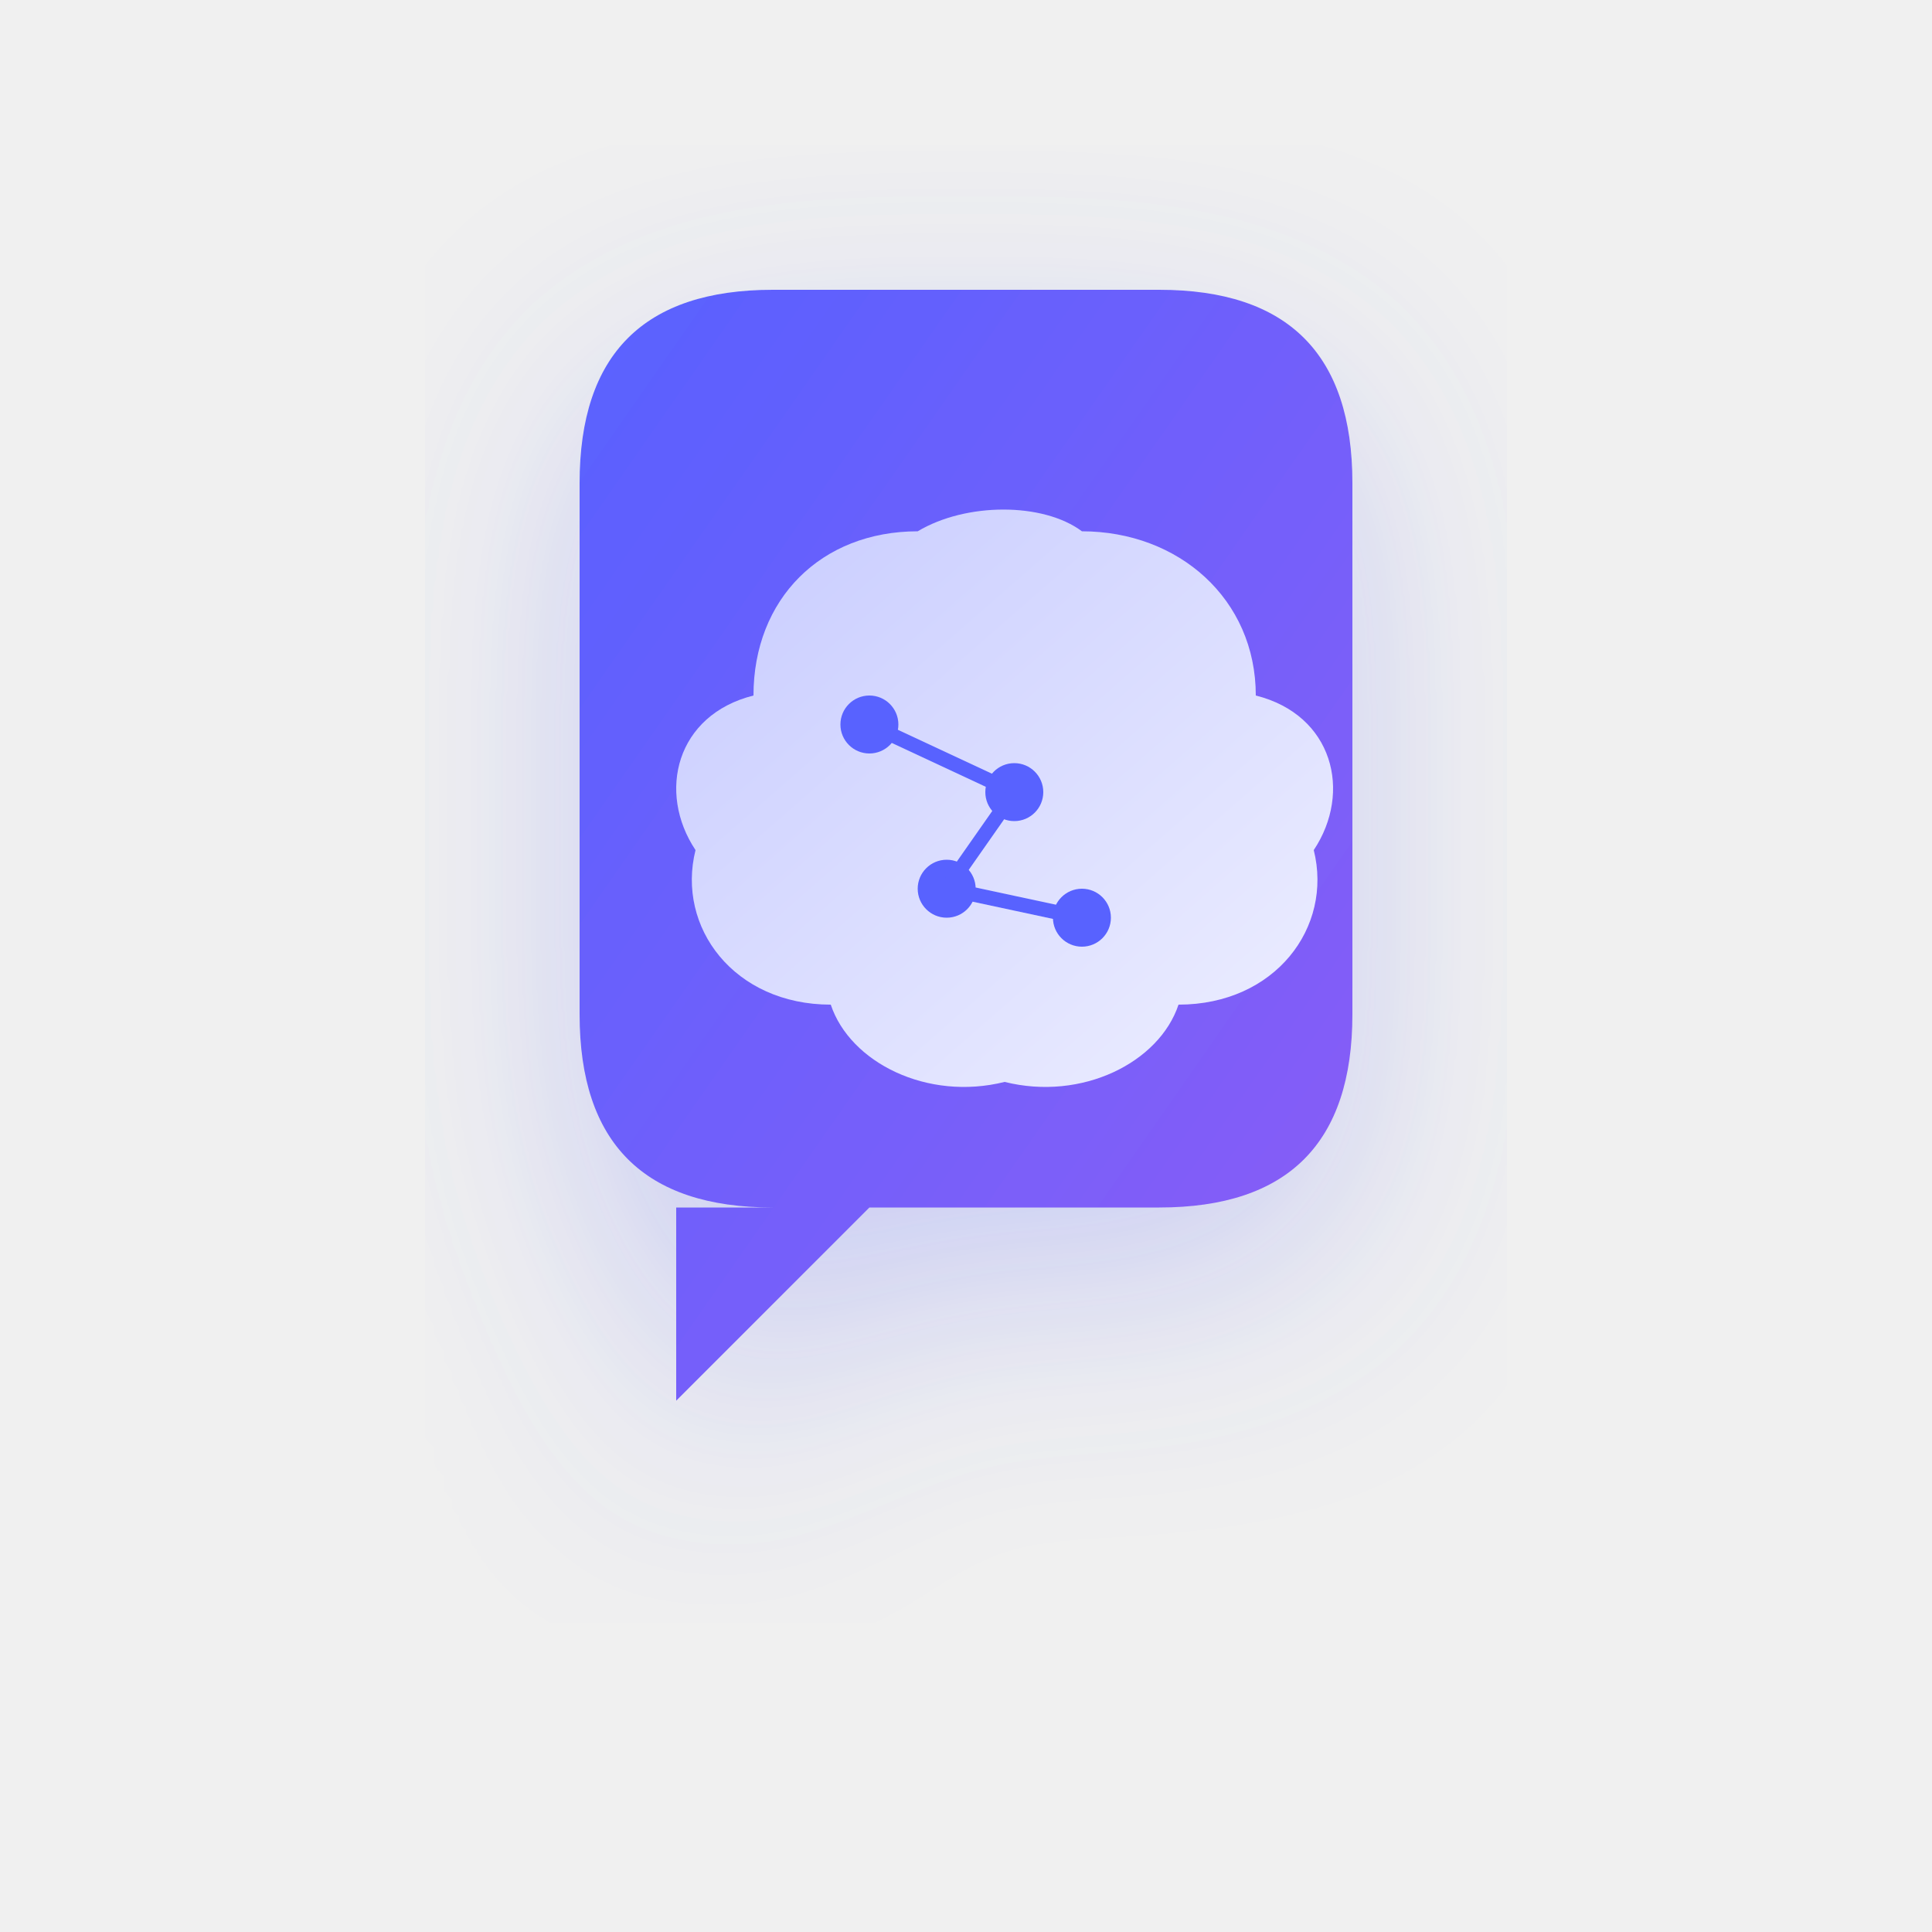
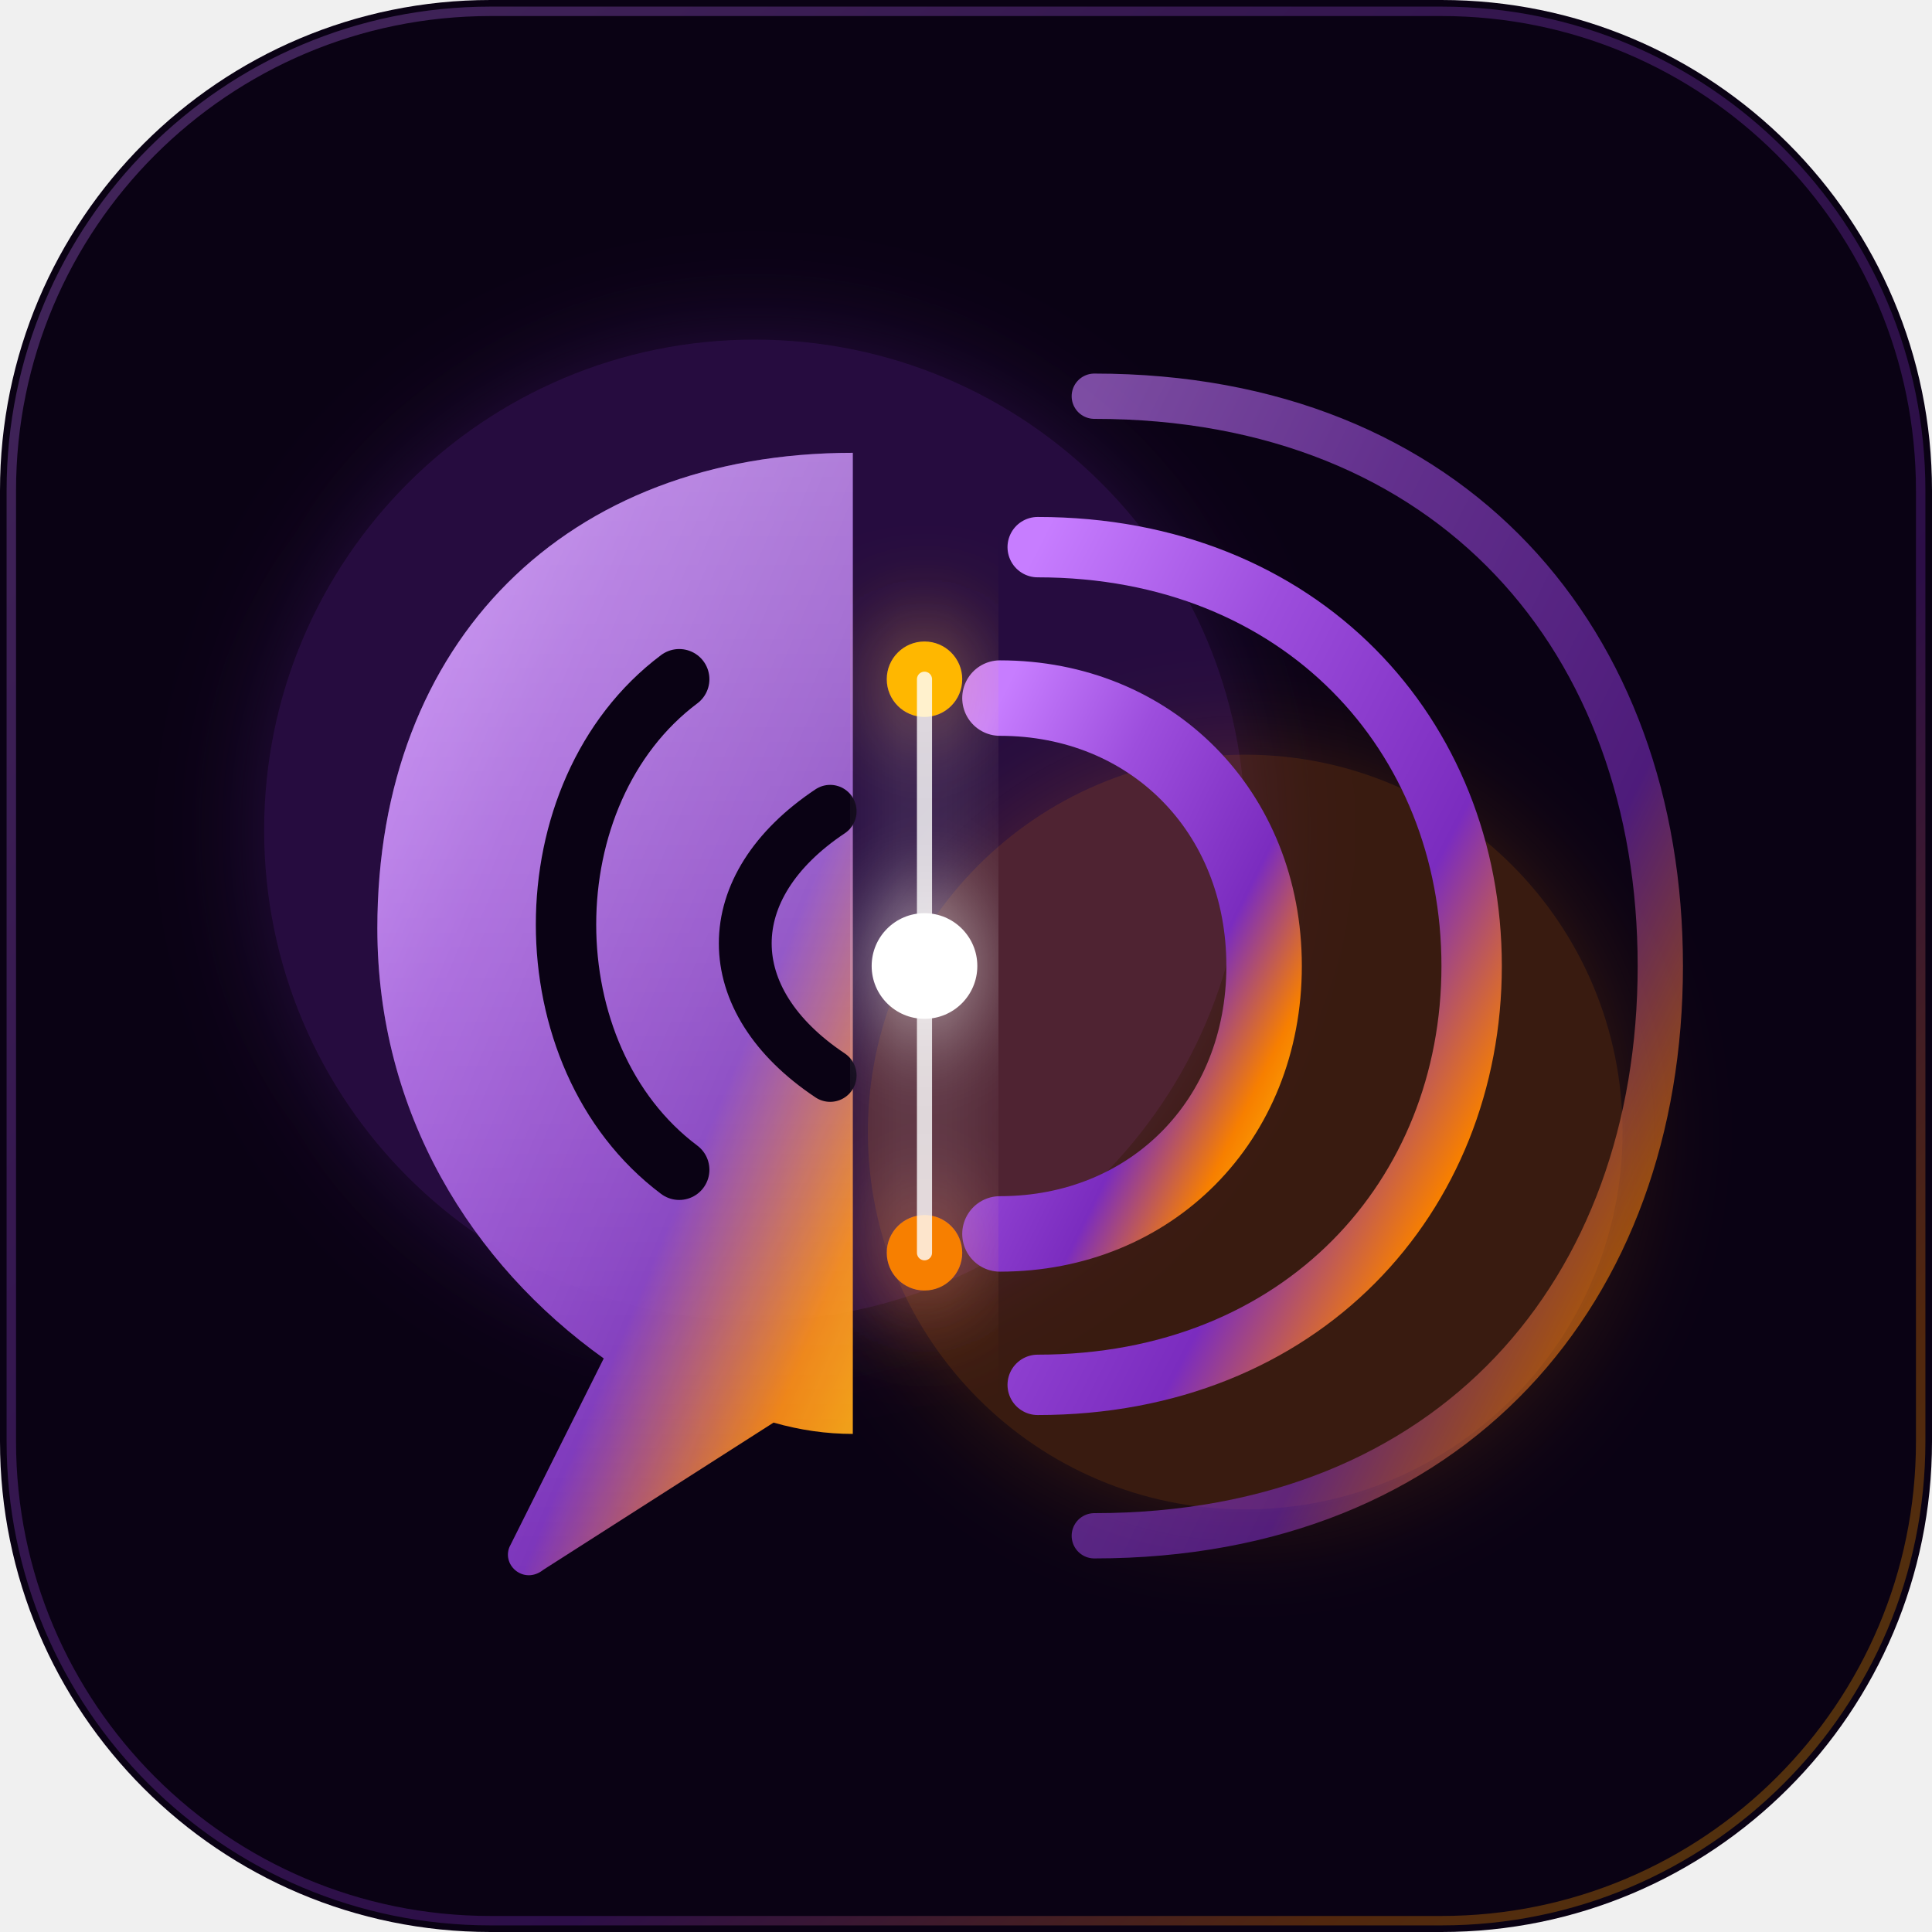
- <svg xmlns="http://www.w3.org/2000/svg" width="200" height="200" viewBox="0 0 200 200" fill="none">
+ <svg xmlns="http://www.w3.org/2000/svg" viewBox="0 0 512 512" fill="none">
  <defs>
-     <linearGradient id="bubbleGradient" x1="0" y1="0" x2="1" y2="1">
-       <stop offset="0%" stop-color="#5862FF" />
-       <stop offset="100%" stop-color="#8B5CF6" />
+     <linearGradient id="neonTheme" x1="0%" y1="0%" x2="100%" y2="100%">
+       <stop offset="0%" stop-color="#C77DFF" />
+       <stop offset="30%" stop-color="#9D4EDD" />
+       <stop offset="65%" stop-color="#7B2CBF" />
+       <stop offset="85%" stop-color="#F77F00" />
+       <stop offset="100%" stop-color="#FFB703" />
    </linearGradient>
-     <linearGradient id="brainGradient" x1="0" y1="0" x2="1" y2="1">
-       <stop offset="0%" stop-color="#C7CBFF" />
-       <stop offset="100%" stop-color="#EEEFFF" />
+     <filter id="softGlow" x="-20%" y="-20%" width="140%" height="140%">
+       <feGaussianBlur stdDeviation="14" result="blur" />
+       <feComposite in="SourceGraphic" in2="blur" operator="over" />
+     </filter>
+     <linearGradient id="glassEdge" x1="0%" y1="0%" x2="0%" y2="100%">
+       <stop offset="0%" stop-color="#ffffff" stop-opacity="0.35" />
+       <stop offset="100%" stop-color="#ffffff" stop-opacity="0.05" />
    </linearGradient>
-     <filter id="softShadow" x="-20%" y="-20%" width="140%" height="140%">
-       <feDropShadow dx="0" dy="8" stdDeviation="12" flood-color="#5862FF" flood-opacity="0.25" />
-     </filter>
  </defs>
-   <g filter="url(#softShadow)">
-     <path d="M60 50          Q60 30 80 30          H120          Q140 30 140 50          V105          Q140 125 120 125          H90          L70 145          V125          H80          Q60 125 60 105          Z" fill="url(#bubbleGradient)" />
-     <path d="M95 55          C85 55 78 62 78 72          C70 74 68 82 72 88          C70 96 76 104 86 104          C88 110 96 114 104 112          C112 114 120 110 122 104          C132 104 138 96 136 88          C140 82 138 74 130 72          C130 62 122 55 112 55          C108 52 100 52 95 55          Z" fill="url(#brainGradient)" />
-     <circle cx="90" cy="75" r="3" fill="#5862FF" />
-     <circle cx="105" cy="82" r="3" fill="#5862FF" />
-     <circle cx="98" cy="92" r="3" fill="#5862FF" />
-     <circle cx="112" cy="95" r="3" fill="#5862FF" />
-     <line x1="90" y1="75" x2="105" y2="82" stroke="#5862FF" stroke-width="1.5" />
-     <line x1="105" y1="82" x2="98" y2="92" stroke="#5862FF" stroke-width="1.5" />
-     <line x1="98" y1="92" x2="112" y2="95" stroke="#5862FF" stroke-width="1.5" />
+   <rect width="512" height="512" rx="130" fill="#0A0214" />
+   <rect width="506" height="506" x="3" y="3" rx="127" stroke="url(#neonTheme)" stroke-width="2.5" stroke-opacity="0.3" />
+   <circle cx="200" cy="220" r="130" fill="#7B2CBF" opacity="0.25" filter="url(#softGlow)" />
+   <circle cx="330" cy="300" r="100" fill="#F77F00" opacity="0.2" filter="url(#softGlow)" />
+   <path d="M 226 120         C 150 120 100 170 100 246         C 100 295 125 335 160 360         L 135 410         C 133 415 139 420 144 416         L 205 377         C 212 379 219 380 226 380        Z" fill="url(#neonTheme)" opacity="0.95" />
+   <path d="M 226 120         C 150 120 100 170 100 246         C 100 295 125 335 160 360         L 135 410         C 133 415 139 420 144 416         L 205 377         C 212 379 219 380 226 380        Z" fill="url(#glassEdge)" />
+   <path d="M 180 180 C 140 210 140 280 180 310" stroke="#0A0214" stroke-width="16" stroke-linecap="round" fill="none" />
+   <path d="M 220 215 C 190 235 190 265 220 285" stroke="#0A0214" stroke-width="14" stroke-linecap="round" fill="none" />
+   <path d="M 265 185 C 305 185 335 215 335 256 C 335 297 305 327 265 327" stroke="url(#neonTheme)" stroke-width="20" stroke-linecap="round" fill="none" />
+   <path d="M 275 145 C 345 145 390 195 390 256 C 390 317 345 367 275 367" stroke="url(#neonTheme)" stroke-width="16" stroke-linecap="round" fill="none" />
+   <path d="M 290 105 C 385 105 440 170 440 256 C 440 342 385 407 290 407" stroke="url(#neonTheme)" stroke-width="12" stroke-linecap="round" opacity="0.6" fill="none" />
+   <g filter="url(#softGlow)">
+     <circle cx="245" cy="180" r="10" fill="#FFB703" />
+     <circle cx="245" cy="256" r="14" fill="#FFFFFF" />
+     <circle cx="245" cy="332" r="10" fill="#F77F00" />
+     <path d="M 245 180 L 245 332" stroke="#FFFFFF" stroke-width="4" stroke-linecap="round" opacity="0.8" />
  </g>
</svg>
